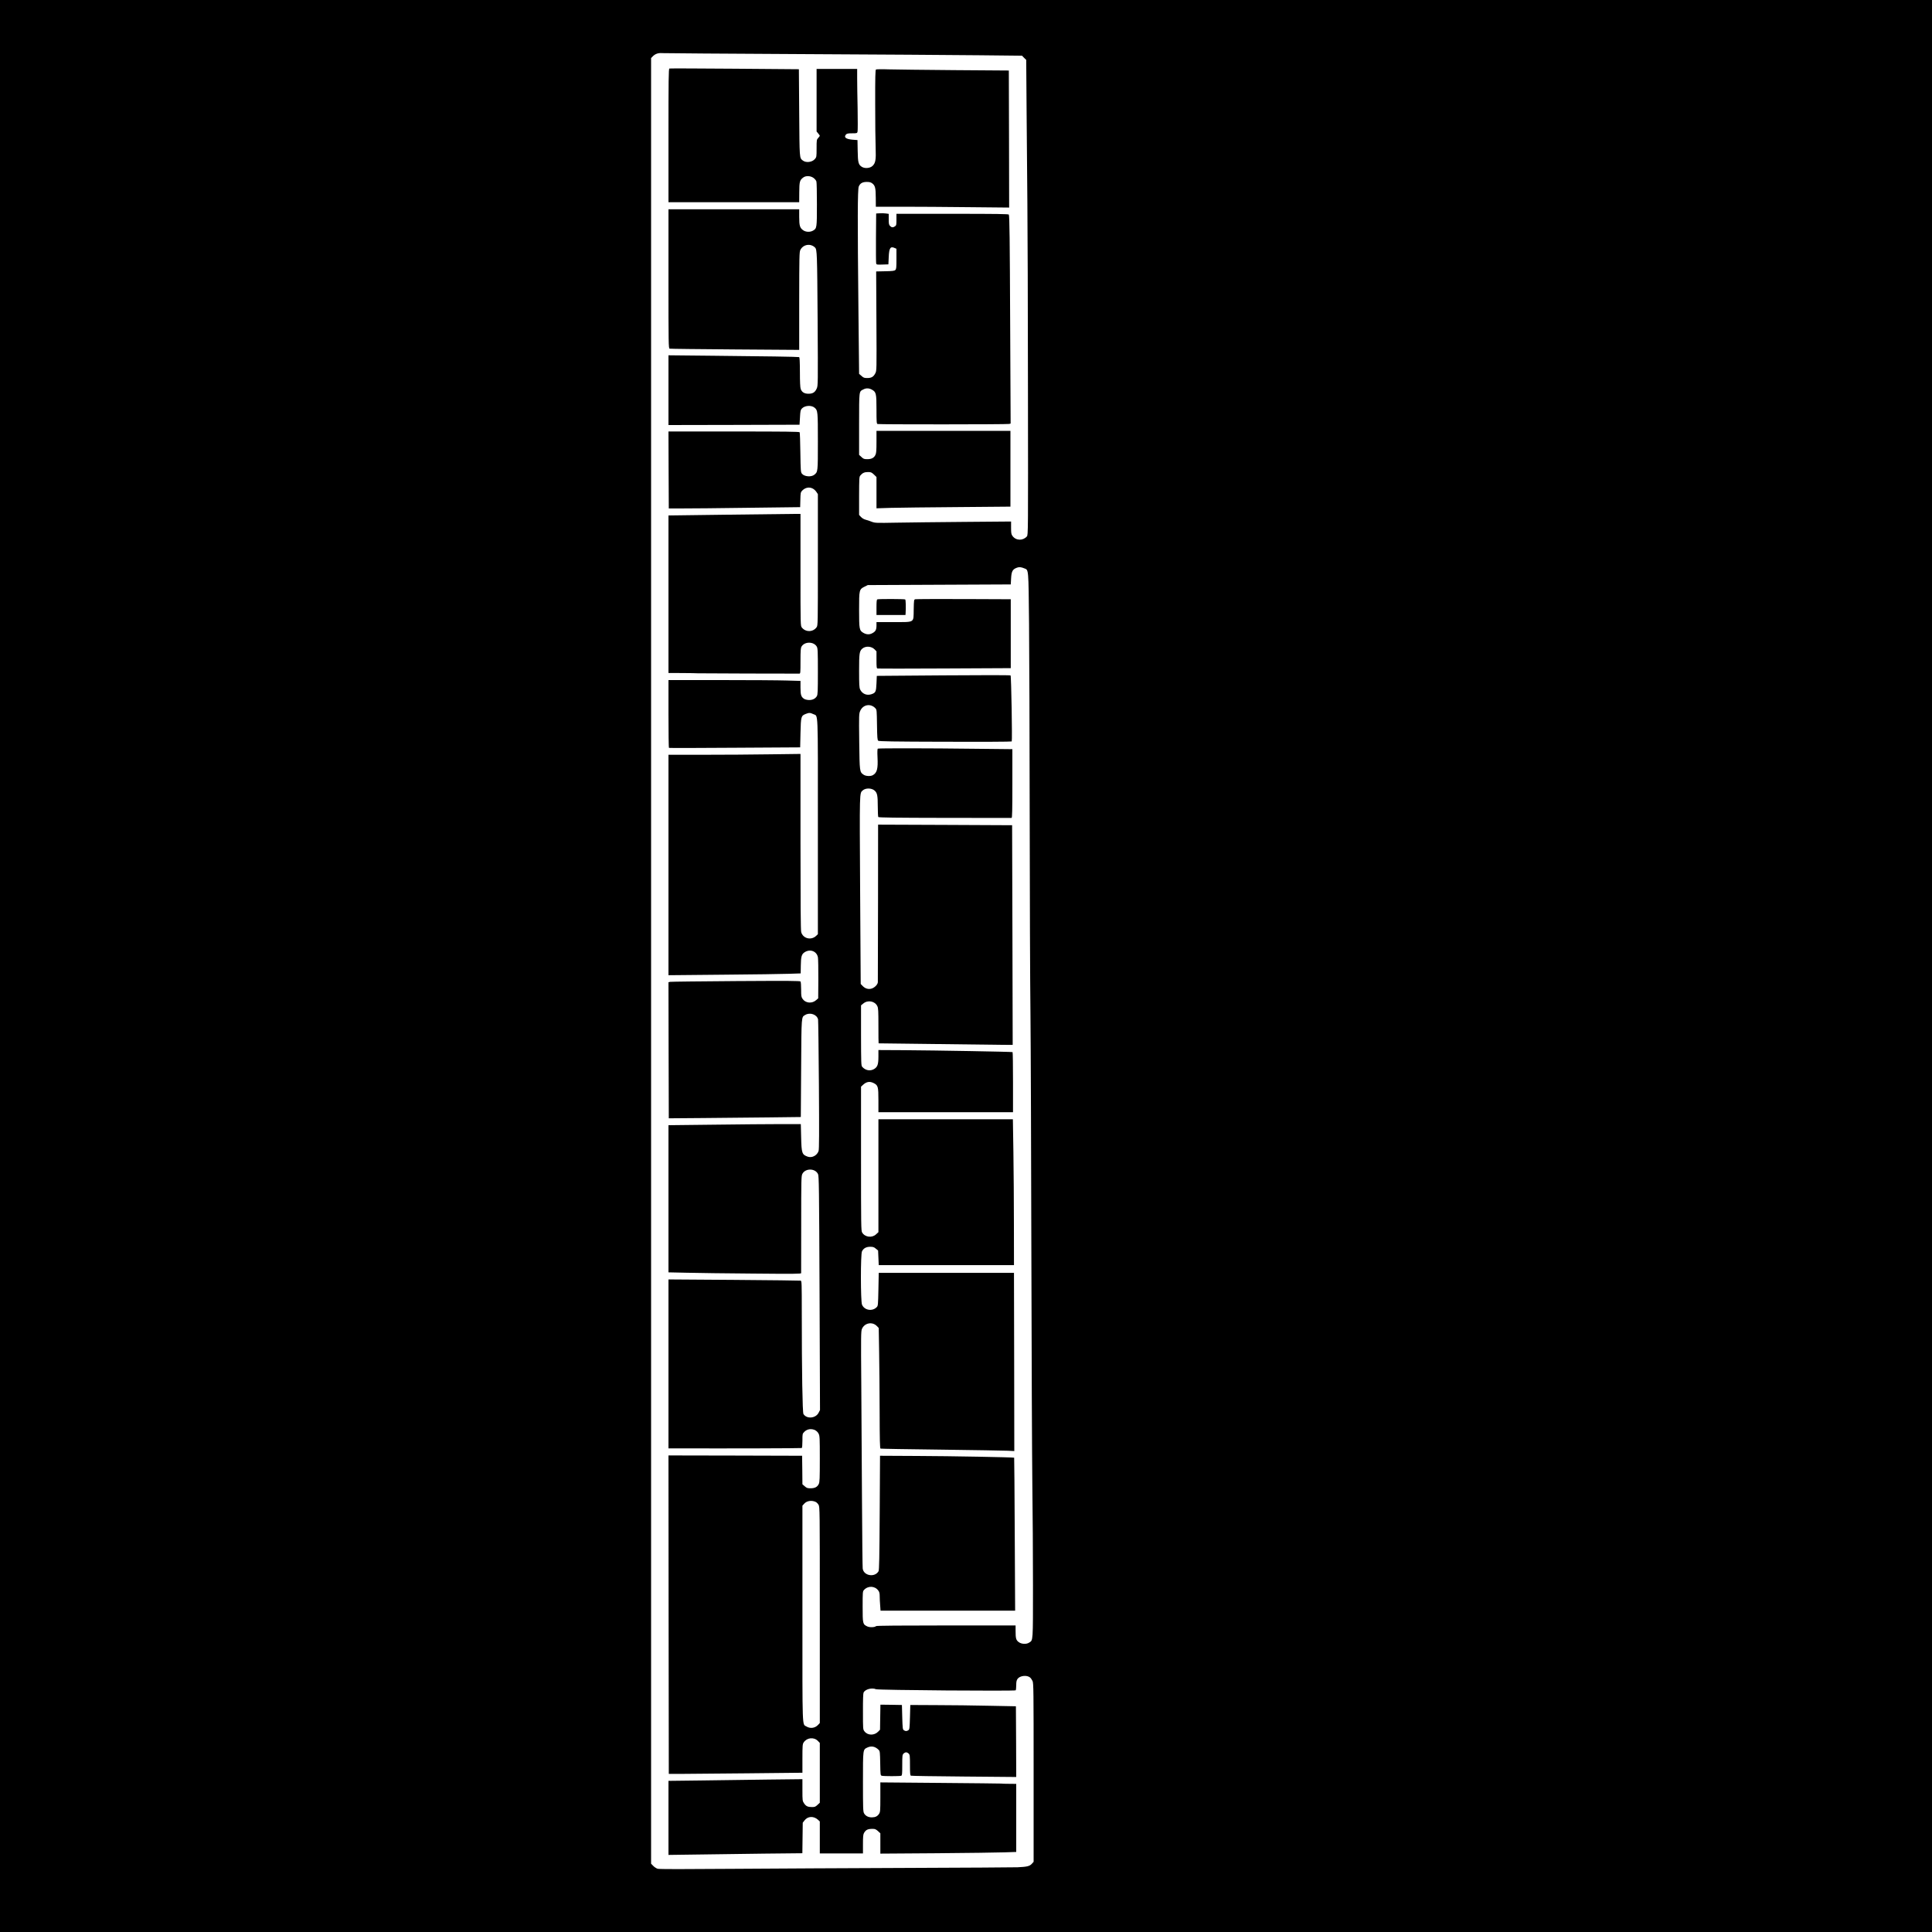
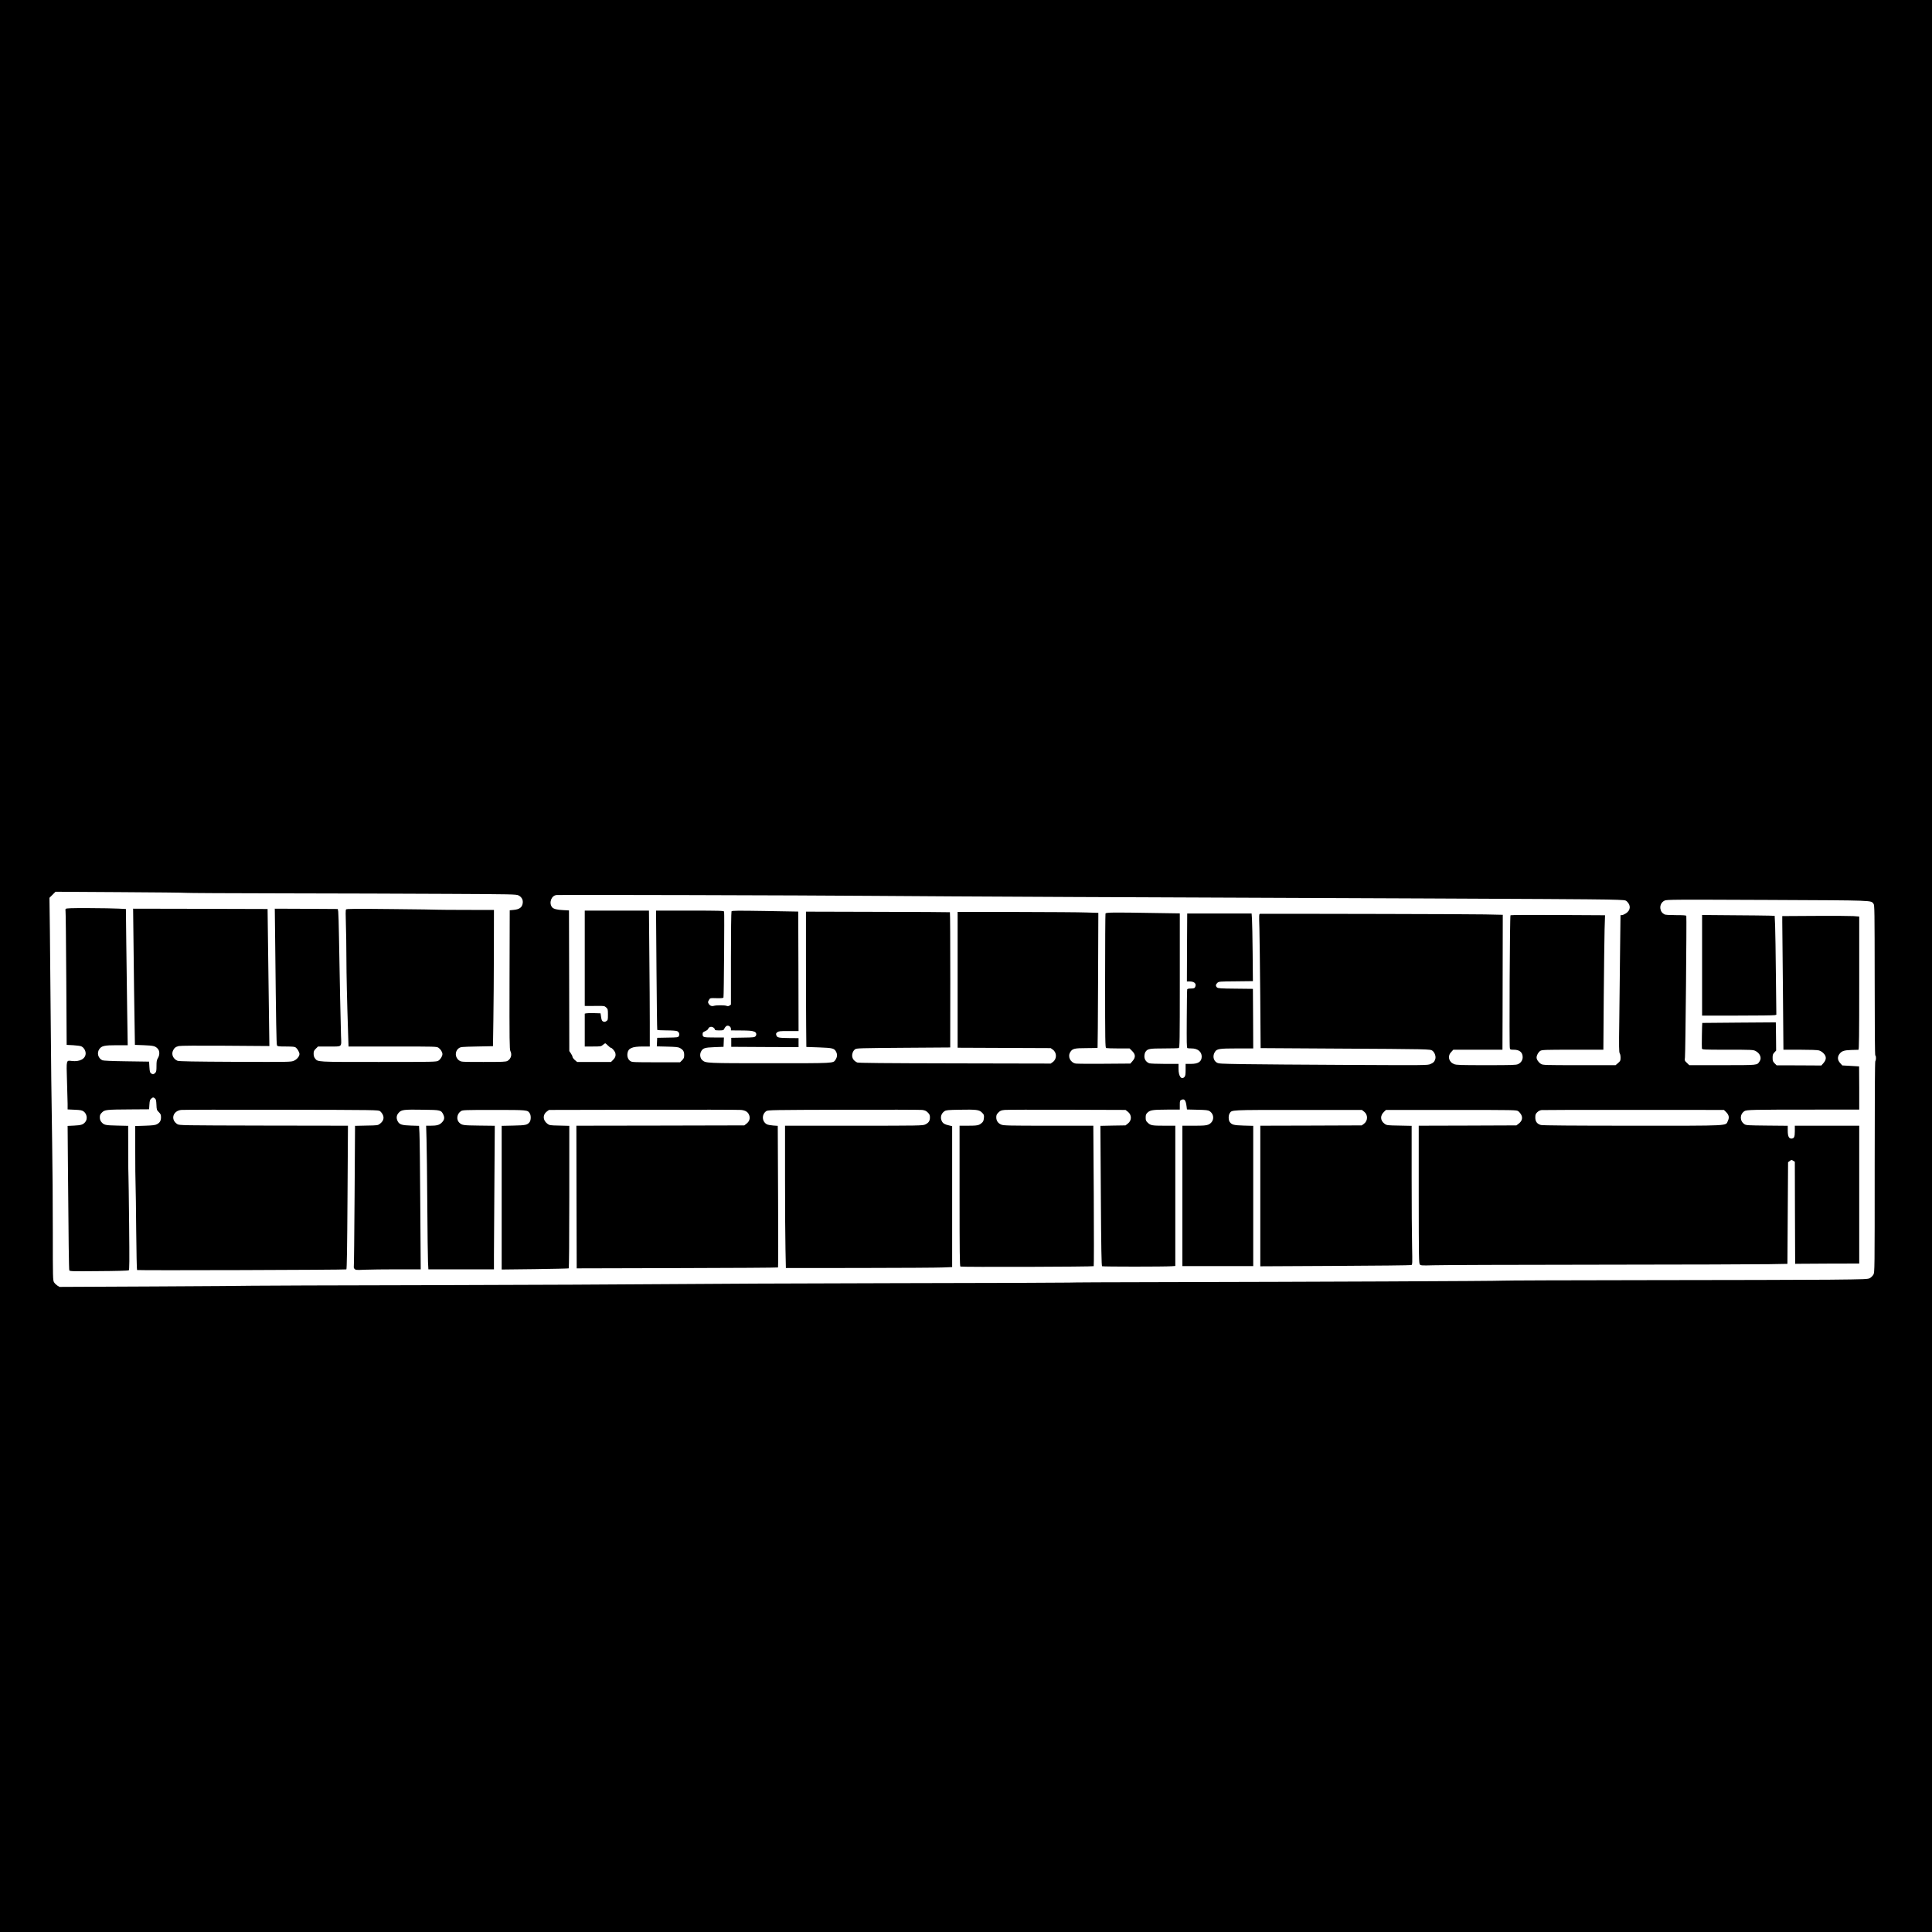
<svg xmlns="http://www.w3.org/2000/svg" version="1.0" width="3000pt" height="3000pt" viewBox="0 0 3000 3000" preserveAspectRatio="xMidYMid meet">
  <g transform="translate(0,3000) scale(0.1,-0.1)" fill="#000000" stroke="none">
-     <path d="M0 15000 l0 -15000 15000 0 15000 0 0 15000 0 15000 -15000 0 -15000 0 0 -15000z m12435 14160 c1161 -6 2408 -14 2772 -18 l663 -7 32 -33 33 -32 6 -803 c4 -441 9 -1081 12 -1422 4 -341 8 -1640 9 -2886 3 -2254 3 -2267 -17 -2289 -63 -70 -171 -66 -224 9 -18 25 -21 44 -21 126 l0 97 -727 -6 c-401 -3 -875 -9 -1056 -12 -315 -6 -329 -5 -380 14 -28 12 -72 26 -96 32 -26 7 -55 24 -72 43 l-29 31 0 296 c1 264 2 297 18 315 34 41 65 55 119 55 47 0 56 -4 93 -38 l40 -39 0 -243 0 -243 223 7 c122 3 590 9 1040 12 l817 7 0 588 0 589 -1040 0 -1040 0 0 -170 c0 -135 -3 -176 -16 -203 -22 -47 -61 -67 -127 -67 -49 0 -60 4 -91 34 l-36 33 0 479 c1 532 -3 501 68 538 42 22 87 20 132 -5 65 -37 70 -60 70 -308 0 -190 2 -220 16 -225 21 -8 2012 -7 2043 1 l24 6 -7 1511 c-6 1390 -10 1699 -21 1734 -4 9 -187 12 -875 12 l-870 0 0 -89 c0 -82 -2 -91 -22 -105 -31 -22 -54 -20 -78 6 -17 18 -20 35 -20 104 l0 83 -42 6 c-24 4 -68 5 -98 3 l-55 -3 -3 -375 c-1 -206 0 -385 3 -398 5 -22 9 -23 98 -20 l92 3 5 112 c6 144 26 173 95 141 l25 -11 0 -157 c0 -138 -2 -159 -18 -173 -14 -13 -45 -17 -157 -19 l-140 -3 4 -770 c4 -764 4 -771 -17 -811 -28 -55 -60 -74 -125 -74 -46 0 -59 4 -90 33 l-37 32 -10 965 c-15 1425 -14 1899 5 1944 21 50 57 71 125 71 43 0 63 -6 85 -23 45 -35 53 -72 54 -224 l1 -138 413 0 c226 0 692 -3 1035 -7 l622 -6 -2 1064 -3 1064 -845 6 c-465 4 -926 9 -1025 12 -99 4 -186 2 -193 -2 -10 -6 -13 -120 -12 -532 0 -288 3 -597 7 -686 7 -184 -2 -235 -48 -279 -39 -37 -119 -44 -166 -15 -54 34 -62 67 -65 251 l-3 165 -78 6 c-103 9 -139 38 -100 81 13 14 31 18 94 18 77 0 79 1 85 27 4 14 4 175 1 357 -4 182 -7 395 -7 474 l0 142 -315 0 -315 0 0 -486 0 -486 25 -30 c14 -16 25 -33 25 -36 0 -4 -11 -19 -25 -34 -24 -26 -25 -32 -25 -162 0 -130 -1 -136 -26 -165 -43 -51 -140 -63 -190 -22 -50 40 -49 22 -54 741 l-5 675 -999 8 c-549 4 -1005 6 -1012 3 -12 -5 -14 -178 -14 -1041 l0 -1035 1015 0 1015 0 1 153 c1 166 7 190 62 231 41 31 115 27 161 -8 20 -15 39 -39 43 -54 5 -15 8 -175 8 -357 0 -362 -1 -372 -60 -406 -43 -25 -108 -24 -149 3 -55 36 -66 71 -66 208 l0 120 -1015 0 -1015 0 0 -1079 c0 -1020 1 -1080 18 -1085 9 -3 466 -8 1015 -12 l997 -7 0 759 c1 694 2 762 18 793 43 87 159 106 228 37 31 -31 33 -93 40 -1112 6 -1021 6 -1031 -14 -1077 -26 -59 -61 -81 -128 -81 -64 0 -103 24 -121 75 -8 22 -12 112 -12 262 -1 173 -4 229 -13 232 -18 5 -548 14 -1340 21 l-688 7 0 -541 0 -542 1018 2 1017 3 7 113 c5 99 9 117 29 138 45 48 146 56 197 14 51 -42 52 -57 52 -525 0 -470 0 -472 -54 -516 -48 -40 -157 -31 -194 16 -18 23 -20 46 -24 327 -2 167 -7 309 -11 316 -7 9 -222 12 -1023 12 l-1014 0 2 -597 3 -598 205 0 c113 -1 572 4 1020 10 l815 10 3 115 c2 102 5 117 25 138 69 74 168 66 225 -18 l22 -33 0 -1019 c0 -1008 0 -1020 -20 -1048 -55 -77 -170 -79 -229 -4 -21 27 -21 30 -21 895 l0 869 -107 0 c-60 0 -521 -5 -1025 -12 l-918 -12 0 -1223 0 -1223 213 -1 c116 -1 226 -2 242 -4 23 -1 1497 -7 1578 -5 16 0 17 16 17 196 0 163 3 201 16 224 48 81 190 80 237 -1 15 -28 17 -66 17 -386 0 -311 -2 -358 -16 -383 -24 -39 -65 -60 -119 -60 -26 0 -59 7 -75 16 -49 30 -60 61 -60 176 l0 105 -212 6 c-116 4 -577 7 -1025 7 l-813 0 0 -524 c0 -289 3 -527 8 -529 4 -3 464 -2 1022 2 l1015 6 5 225 c6 254 9 265 81 294 51 21 72 20 118 -3 78 -40 71 126 71 -1744 l0 -1673 -27 -26 c-78 -74 -204 -42 -232 58 -8 27 -11 461 -11 1403 l0 1364 -472 -6 c-260 -4 -722 -7 -1025 -7 l-553 0 0 -1711 0 -1712 848 8 c466 4 928 10 1026 14 l179 6 2 125 c2 135 12 173 58 203 87 57 192 16 208 -81 4 -26 7 -179 6 -340 l-2 -294 -32 -28 c-64 -57 -165 -48 -210 19 -21 30 -23 46 -23 145 0 61 -4 117 -9 125 -7 11 -169 12 -1002 7 -547 -4 -1006 -9 -1022 -12 l-27 -6 2 -1056 3 -1057 520 4 c286 2 747 7 1025 10 l505 6 5 760 c5 826 3 789 63 825 74 45 183 7 200 -70 3 -14 9 -471 13 -1015 5 -748 4 -1000 -5 -1027 -23 -70 -102 -112 -168 -89 -90 32 -97 52 -103 301 l-5 205 -320 0 c-176 0 -638 -4 -1027 -9 l-708 -8 0 -1143 0 -1142 283 -6 c155 -4 618 -10 1030 -13 637 -6 747 -5 747 7 0 8 0 349 1 759 0 682 1 748 17 780 45 92 200 92 244 -1 15 -32 17 -188 24 -1850 l7 -1814 -21 -41 c-45 -89 -185 -102 -236 -21 -15 25 -26 653 -26 1569 0 464 -1 497 -17 502 -10 2 -476 8 -1035 12 l-1018 7 0 -1312 0 -1311 108 0 c833 -3 1955 1 1962 5 6 3 10 55 10 114 0 106 0 108 30 138 65 66 180 51 221 -29 18 -35 19 -63 19 -392 0 -306 -2 -360 -16 -389 -22 -47 -61 -67 -128 -67 -48 0 -60 4 -90 31 l-36 31 -2 221 -3 222 -1038 3 -1037 2 2 -2472 3 -2473 175 0 c96 0 563 4 1038 9 l862 9 0 221 c0 198 2 224 19 249 50 76 158 88 221 24 l30 -31 0 -464 0 -465 -36 -33 c-30 -29 -43 -34 -84 -34 -67 0 -94 13 -124 57 -25 37 -26 42 -26 207 l0 169 -537 -6 c-296 -4 -764 -10 -1040 -14 l-503 -6 0 -575 0 -575 448 6 c246 4 713 10 1039 14 l592 6 3 237 3 237 27 35 c52 68 142 72 211 10 l27 -26 0 -248 0 -248 335 0 335 0 0 144 c0 115 3 150 16 173 31 54 63 67 151 64 21 -1 43 -12 67 -35 l36 -33 0 -158 0 -158 873 6 c479 4 954 10 1055 14 l182 6 0 529 0 528 -107 1 c-60 0 -119 2 -133 4 -14 1 -440 6 -947 10 l-923 8 0 -229 c0 -210 -2 -231 -19 -258 -27 -40 -57 -55 -113 -56 -55 0 -98 22 -121 63 -15 26 -17 77 -17 489 0 511 -1 499 67 532 64 30 124 18 179 -38 17 -18 19 -39 22 -207 3 -183 4 -187 25 -193 29 -8 281 -8 301 0 14 5 16 29 16 165 0 146 2 161 20 179 11 11 29 20 40 20 11 0 29 -9 40 -20 18 -18 20 -33 20 -179 0 -130 3 -160 15 -164 8 -4 379 -9 825 -13 l810 -7 -2 549 -3 549 -415 8 c-228 5 -597 10 -820 10 l-405 2 -5 -188 c-5 -172 -7 -190 -24 -203 -25 -18 -47 -18 -72 0 -17 13 -19 31 -24 203 l-5 188 -167 3 -167 2 -3 -194 -3 -195 -28 -29 c-60 -63 -163 -62 -213 3 -24 31 -24 32 -24 308 -1 186 3 283 10 297 27 50 129 77 192 50 36 -15 2161 -31 2170 -17 4 7 8 43 8 80 0 53 5 75 21 98 36 50 145 62 194 21 11 -9 28 -33 38 -54 16 -34 17 -132 17 -1422 l0 -1386 -27 -30 c-35 -39 -75 -48 -223 -55 -63 -2 -830 -7 -1705 -10 -874 -3 -2098 -10 -2718 -14 -753 -6 -1141 -6 -1165 1 -20 6 -51 26 -69 45 l-33 34 0 14019 0 14018 29 30 c37 36 83 52 141 47 25 -2 995 -9 2155 -15z m3472 -7986 c66 -26 63 7 72 -857 4 -430 9 -1774 10 -2987 1 -1213 6 -2599 12 -3080 5 -481 11 -2142 14 -3690 3 -1548 10 -3166 15 -3595 6 -429 10 -1144 10 -1588 0 -881 2 -843 -57 -882 -44 -30 -121 -26 -165 7 -41 31 -48 56 -48 174 l0 84 -1078 0 c-698 0 -1081 -3 -1088 -10 -20 -20 -99 -23 -137 -5 -70 33 -72 41 -72 306 0 223 1 238 20 259 63 70 171 66 224 -9 16 -21 21 -44 21 -88 0 -32 3 -95 7 -140 l6 -83 1045 0 1045 0 -6 1186 c-3 652 -7 1187 -9 1189 -8 7 -975 25 -1503 27 l-580 3 -5 -885 c-4 -705 -8 -890 -18 -908 -58 -101 -232 -71 -246 42 -3 22 -8 489 -11 1036 -3 547 -8 1366 -11 1820 -6 754 -5 828 10 864 40 95 162 118 233 44 l28 -29 6 -367 c4 -202 7 -623 8 -935 1 -445 4 -568 14 -571 6 -3 431 -10 942 -16 512 -7 976 -14 1033 -17 l102 -5 -2 1383 -3 1384 -1050 0 -1050 0 -5 -255 c-5 -238 -6 -257 -25 -276 -68 -72 -194 -51 -230 38 -22 56 -23 784 0 828 24 47 66 70 127 70 45 0 60 -5 88 -29 l35 -29 5 -113 5 -114 1050 0 1050 0 -1 625 c0 344 -4 853 -8 1133 l-8 507 -1044 0 -1044 0 0 -876 0 -877 -36 -33 c-63 -60 -174 -46 -217 28 -16 27 -17 109 -17 1147 l0 1117 28 26 c56 53 107 61 170 29 66 -34 72 -55 72 -265 l0 -186 1045 0 1045 0 0 464 c0 256 -3 467 -7 469 -10 6 -1204 27 -1696 30 l-387 2 0 -103 c0 -121 -14 -160 -67 -192 -61 -36 -136 -22 -185 35 -16 18 -17 60 -18 487 l0 467 37 30 c69 57 179 36 216 -42 15 -30 17 -74 17 -306 0 -149 1 -271 3 -272 5 -1 1727 -22 1897 -23 l185 -1 -4 1705 c-2 938 -4 1706 -5 1706 0 1 -469 3 -1041 5 l-1040 4 -1 -1210 c-1 -665 -2 -1222 -3 -1236 -1 -35 -48 -84 -95 -99 -50 -16 -101 -2 -141 40 l-30 31 -9 1457 c-9 1561 -11 1503 41 1549 45 40 139 38 185 -4 40 -36 48 -78 48 -242 0 -86 4 -161 8 -168 5 -8 269 -12 1032 -13 564 -1 1031 -2 1038 -1 9 1 12 115 12 534 l0 534 -567 6 c-717 9 -1511 10 -1523 2 -6 -4 -8 -55 -4 -134 9 -178 -7 -241 -73 -278 -36 -20 -111 -16 -144 8 -61 43 -61 42 -67 514 -5 420 -4 432 16 478 44 99 164 118 237 37 19 -20 20 -39 23 -255 3 -198 6 -236 19 -247 13 -10 216 -14 1041 -16 563 -2 1028 0 1032 5 10 11 -7 1014 -18 1025 -5 5 -437 6 -1043 1 l-1034 -8 -5 -117 c-6 -131 -13 -146 -79 -168 -73 -24 -143 6 -175 74 -13 29 -16 74 -16 290 0 275 5 307 52 346 51 42 140 36 188 -13 l30 -31 0 -132 c0 -117 2 -132 18 -135 9 -2 478 -2 1042 1 l1025 5 0 535 0 535 -730 3 c-401 1 -740 0 -752 -3 -21 -5 -22 -10 -25 -161 -4 -210 23 -193 -315 -194 l-263 0 0 -57 c-1 -64 -15 -90 -68 -117 -42 -22 -87 -20 -132 5 -67 38 -70 55 -70 361 0 311 1 317 88 360 l47 23 1110 5 1110 5 5 90 c6 115 23 146 94 171 33 12 62 9 113 -12z m-3239 -14497 c12 -6 32 -25 42 -43 20 -31 20 -59 20 -1710 l0 -1679 -26 -28 c-48 -52 -122 -62 -181 -26 -68 42 -63 -95 -63 1753 l0 1676 28 31 c40 45 117 57 180 26z" />
-     <path d="M13623 20693 c-10 -3 -13 -38 -13 -124 l0 -119 225 0 225 0 2 23 c6 95 3 213 -6 219 -12 8 -414 9 -433 1z" />
+     <path d="M0 15000 l0 -15000 15000 0 15000 0 0 15000 0 15000 -15000 0 -15000 0 0 -15000z m2880 1136 c14 -3 698 -7 1520 -8 822 -1 1972 -5 2555 -8 987 -5 1062 -6 1095 -23 49 -24 74 -68 67 -119 -9 -68 -49 -98 -142 -107 l-60 -6 -3 -1078 c-2 -943 0 -1081 13 -1107 29 -57 10 -121 -45 -154 -25 -14 -72 -16 -373 -16 -340 0 -344 0 -377 23 -67 45 -70 144 -6 190 29 21 44 22 281 27 l250 5 6 405 c4 223 7 699 8 1058 l1 652 -427 1 c-236 0 -435 2 -443 3 -8 2 -330 6 -716 10 -576 6 -702 5 -711 -6 -7 -9 -7 -83 -2 -228 4 -118 8 -354 8 -525 1 -276 8 -612 27 -1192 l6 -183 685 0 c678 0 685 0 714 -21 32 -22 59 -67 59 -97 0 -33 -31 -83 -64 -103 -30 -18 -63 -19 -927 -19 -977 0 -942 -2 -988 56 -14 18 -21 41 -21 71 0 38 5 50 34 79 l34 34 175 0 c207 0 189 -17 182 170 -5 137 -21 934 -31 1515 -3 204 -9 388 -12 410 l-7 40 -489 3 -489 2 7 -602 c12 -1158 18 -1503 27 -1520 9 -16 26 -18 142 -18 111 -1 135 -3 153 -18 26 -22 54 -74 54 -99 0 -36 -40 -84 -86 -104 -44 -20 -62 -20 -912 -17 -645 3 -874 7 -895 16 -66 28 -97 94 -73 153 19 45 42 64 92 76 26 6 288 8 724 5 l683 -5 -8 589 c-4 324 -10 803 -14 1064 l-6 475 -1044 3 -1044 2 8 -682 c4 -376 10 -852 14 -1058 l6 -375 140 -5 c149 -6 176 -13 214 -54 32 -34 33 -97 3 -146 -18 -29 -22 -51 -22 -122 0 -75 -3 -91 -20 -108 -24 -24 -39 -25 -66 -6 -15 12 -20 30 -24 98 l-5 83 -350 5 c-227 3 -359 9 -375 16 -66 30 -90 113 -48 173 36 51 77 61 272 61 l169 0 -8 518 c-4 284 -11 760 -14 1057 l-6 540 -115 6 c-63 4 -271 7 -461 8 -279 1 -349 -2 -358 -12 -6 -8 -8 -17 -4 -20 3 -4 9 -476 12 -1049 l6 -1043 100 -5 c55 -3 112 -11 126 -17 39 -17 69 -65 69 -110 0 -83 -91 -133 -215 -118 -88 11 -85 22 -75 -300 5 -154 9 -319 10 -366 l0 -86 108 -5 c92 -4 114 -8 140 -26 53 -39 65 -120 24 -167 -34 -39 -65 -48 -169 -53 l-103 -5 5 -641 c9 -1159 15 -1584 21 -1601 6 -16 40 -17 458 -13 248 1 457 7 465 12 11 7 12 124 6 725 -4 394 -9 723 -10 731 -2 8 -4 189 -4 402 l-1 386 -172 4 c-184 4 -204 8 -245 57 -15 18 -22 40 -23 69 0 37 6 50 33 77 43 43 66 46 437 48 l295 2 5 73 c4 62 9 77 29 93 28 23 30 23 56 3 16 -12 21 -29 24 -97 3 -78 5 -84 37 -116 29 -29 34 -41 34 -80 0 -54 -18 -84 -63 -108 -25 -14 -67 -19 -185 -23 l-153 -5 1 -395 c0 -217 2 -447 5 -510 3 -63 7 -387 10 -720 3 -333 9 -607 13 -611 10 -8 3237 2 3250 10 8 5 13 319 18 1119 l7 1112 -1309 2 c-1282 3 -1310 3 -1341 23 -107 67 -71 204 59 220 29 3 730 5 1558 3 1487 -3 1505 -3 1532 -23 15 -11 34 -36 43 -57 23 -48 7 -98 -43 -136 -35 -27 -37 -27 -212 -30 l-177 -4 -7 -1086 c-4 -598 -9 -1094 -12 -1103 -3 -9 3 -25 13 -34 16 -16 32 -17 158 -11 77 3 304 6 504 6 l364 0 -7 1003 c-3 551 -9 1052 -13 1114 l-6 111 -126 4 c-141 4 -180 17 -206 68 -25 49 -19 94 18 133 43 46 77 50 383 45 268 -3 275 -5 310 -80 21 -47 13 -83 -31 -124 -37 -34 -74 -44 -174 -44 l-64 0 6 -212 c4 -117 9 -568 12 -1003 3 -434 8 -841 11 -902 l6 -113 509 0 509 0 0 228 c0 125 3 626 7 1114 l6 887 -244 3 c-247 3 -262 5 -305 43 -52 48 -41 138 23 181 27 18 53 19 514 19 524 0 520 0 555 -53 21 -32 20 -105 -2 -135 -35 -45 -58 -51 -251 -55 l-183 -4 0 -1115 0 -1116 516 6 c283 4 519 9 525 12 5 4 9 428 9 1110 l0 1103 -153 4 c-149 3 -155 4 -189 30 -71 54 -73 141 -5 190 l32 23 1460 3 c803 2 1488 0 1523 -3 72 -8 109 -33 127 -86 16 -47 0 -94 -44 -128 l-34 -26 -1304 -3 -1303 -2 2 -1108 3 -1107 1560 4 c858 2 1563 6 1566 10 4 3 4 499 1 1102 l-5 1097 -71 5 c-39 3 -82 11 -96 18 -80 40 -86 155 -11 206 24 17 99 18 1196 21 644 2 1195 0 1224 -3 44 -6 62 -14 88 -40 27 -27 33 -41 33 -77 0 -54 -21 -85 -74 -109 -39 -18 -87 -19 -1108 -19 l-1068 0 0 -818 c0 -450 3 -948 7 -1105 l6 -287 1151 1 c633 1 1214 4 1291 8 l140 6 0 1094 0 1094 -50 12 c-67 15 -92 30 -110 65 -29 56 -12 120 42 156 25 16 53 19 231 22 266 5 306 0 350 -44 32 -32 34 -38 30 -86 -5 -43 -11 -57 -38 -79 -41 -34 -66 -39 -216 -39 l-124 0 0 -1089 c0 -861 3 -1092 13 -1098 15 -10 2059 -4 2070 6 4 4 4 497 1 1094 l-7 1087 -693 0 c-615 0 -698 2 -734 16 -52 21 -80 60 -80 114 0 34 6 48 33 75 28 28 42 34 97 40 36 3 473 5 971 3 l906 -3 35 -27 c64 -49 64 -137 1 -185 l-36 -28 -195 -3 -195 -4 7 -1086 c5 -826 10 -1088 19 -1094 12 -8 966 -8 1080 0 l57 4 0 1089 0 1089 -164 0 c-197 0 -218 4 -262 45 -30 28 -34 38 -34 82 0 41 5 54 29 77 41 39 81 45 304 46 l197 0 0 70 c0 66 2 71 26 82 46 21 67 -6 79 -103 l6 -47 162 -4 c137 -3 166 -7 190 -22 83 -56 70 -173 -23 -210 -32 -13 -79 -16 -220 -16 l-180 0 0 -1090 0 -1090 550 0 550 0 0 1089 0 1089 -147 4 c-156 5 -184 12 -217 55 -22 30 -23 103 -2 135 36 55 -11 53 1061 53 l992 0 35 -27 c62 -48 60 -144 -5 -190 l-32 -23 -787 -3 -788 -2 0 -1092 0 -1091 1163 6 c640 3 1172 9 1182 13 17 7 17 23 12 288 -4 155 -7 640 -7 1078 l0 796 -192 4 c-185 3 -194 4 -227 27 -69 50 -74 126 -10 187 l30 29 1014 0 c1008 0 1014 0 1042 -21 15 -11 36 -37 46 -57 24 -48 10 -96 -41 -135 l-35 -27 -759 -3 -758 -2 0 -1070 c1 -987 2 -1071 18 -1086 15 -15 37 -16 212 -11 107 4 1264 8 2570 9 1306 1 2499 5 2650 8 l275 5 5 789 5 789 27 20 c25 19 28 19 52 3 l26 -16 2 -793 3 -792 33 1 c17 1 241 2 497 3 l465 1 0 1070 0 1070 -500 0 -500 0 0 -84 c0 -92 -11 -116 -55 -116 -38 0 -55 39 -55 124 l0 75 -322 3 c-298 3 -325 4 -351 22 -74 50 -74 152 0 202 34 22 107 24 1111 24 l672 0 0 335 c0 184 -1 335 -2 336 -2 1 -61 4 -132 8 l-129 7 -33 37 c-41 44 -45 93 -13 138 34 48 71 61 183 65 56 1 107 3 114 3 9 1 12 215 12 1035 l0 1034 -92 7 c-51 3 -320 5 -598 3 l-505 -3 0 -95 c1 -52 5 -519 10 -1037 l8 -943 256 0 c156 0 272 -4 296 -11 22 -6 54 -26 72 -46 46 -48 45 -95 -1 -149 l-34 -39 -347 2 -348 1 -31 31 c-27 27 -31 38 -31 86 0 45 4 58 28 83 l27 29 -2 219 -3 219 -570 -4 c-313 -2 -571 -4 -572 -5 -4 -4 -10 -380 -6 -396 5 -19 15 -20 400 -20 377 0 396 -1 434 -20 69 -36 98 -109 62 -160 -44 -63 -8 -59 -575 -60 l-517 0 -36 35 c-36 33 -37 36 -31 87 8 63 28 2177 21 2196 -3 9 -45 12 -160 12 -97 0 -165 4 -178 11 -38 20 -59 49 -65 91 -7 53 19 101 66 124 34 16 140 16 1601 10 1695 -8 1597 -5 1643 -60 16 -20 17 -85 18 -1188 0 -772 3 -1168 10 -1168 6 0 10 -18 10 -39 0 -22 -4 -43 -10 -46 -7 -4 -10 -563 -10 -1645 0 -1609 0 -1639 -20 -1672 -10 -18 -34 -42 -52 -53 -32 -19 -57 -20 -638 -26 -333 -3 -1606 -6 -2830 -7 -1224 -1 -2236 -5 -2250 -8 -28 -6 -3021 -19 -5250 -23 -795 -1 -1458 -4 -1475 -7 -16 -2 -1238 -7 -2715 -9 -1477 -3 -3076 -10 -3555 -15 -478 -5 -2107 -12 -3620 -16 -1512 -3 -2768 -7 -2790 -9 -22 -2 -704 -7 -1515 -11 l-1475 -7 -34 20 c-18 12 -42 35 -52 52 -18 30 -19 62 -19 779 0 411 -4 1028 -10 1372 -12 778 -17 1220 -24 2080 -3 371 -8 914 -11 1207 l-7 532 47 47 47 47 997 -6 c548 -3 1007 -8 1021 -11z m10690 -47 c1124 -9 4238 -24 8580 -40 1383 -5 2644 -13 2802 -17 282 -7 287 -7 311 -30 64 -60 57 -138 -16 -185 -23 -15 -51 -27 -63 -27 l-21 0 -7 -587 c-3 -324 -9 -803 -12 -1065 -6 -389 -4 -481 7 -494 7 -8 13 -39 13 -66 0 -47 -3 -54 -39 -85 l-38 -33 -563 0 c-538 0 -565 1 -595 19 -38 23 -69 68 -69 99 0 37 28 86 59 105 26 15 74 17 503 17 l475 0 6 828 c4 455 10 924 13 1043 l7 217 -729 4 c-414 3 -733 1 -739 -4 -11 -10 -21 -2023 -10 -2065 5 -21 11 -23 61 -23 91 0 140 -42 138 -120 -2 -45 -27 -83 -72 -104 -28 -14 -94 -16 -492 -16 -400 0 -465 2 -500 16 -85 34 -107 124 -46 188 l33 36 382 0 381 0 2 533 c1 292 2 764 2 1047 l1 515 -280 6 c-198 5 -2821 11 -3488 9 -17 0 -18 -13 -11 -227 3 -126 9 -595 13 -1043 l6 -815 1135 -7 c1496 -8 1498 -9 1532 -33 36 -27 58 -90 45 -130 -14 -43 -26 -56 -76 -78 -44 -19 -68 -19 -1285 -13 -683 3 -1412 9 -1621 12 -352 6 -382 7 -412 25 -54 33 -66 107 -27 166 30 47 67 53 340 53 l254 0 -2 463 -3 462 -269 3 c-233 2 -272 5 -288 19 -24 22 -23 45 5 71 22 21 32 22 287 24 l265 3 -4 435 c-2 240 -7 476 -10 525 l-6 90 -500 0 -500 0 -3 -527 -2 -528 41 0 c67 0 103 -27 93 -70 -8 -33 -20 -40 -77 -40 -29 0 -49 -5 -52 -12 -3 -7 -6 -214 -7 -460 -2 -366 -1 -449 10 -453 8 -3 37 -5 66 -5 93 0 156 -51 156 -127 -1 -78 -53 -113 -167 -113 l-83 0 0 -92 c0 -71 -4 -95 -17 -110 -47 -52 -93 9 -93 125 l0 77 -214 0 c-118 0 -226 4 -241 10 -47 18 -75 58 -75 107 0 24 7 55 16 68 33 50 60 55 290 55 117 0 219 3 228 6 14 6 16 107 16 1048 l0 1043 -397 6 c-645 11 -750 10 -757 -9 -3 -9 -6 -481 -6 -1049 0 -933 2 -1033 16 -1039 9 -3 94 -6 190 -6 l174 0 40 -40 c54 -54 55 -99 6 -156 l-34 -39 -408 -3 c-225 -2 -423 0 -439 3 -85 15 -130 108 -86 178 33 54 64 62 253 62 91 0 168 2 171 5 2 3 6 475 8 1050 l4 1045 -185 6 c-102 4 -593 7 -1092 8 l-908 1 0 -1055 0 -1054 723 -3 722 -3 32 -23 c66 -47 66 -147 0 -194 l-32 -23 -1490 3 c-1104 2 -1496 6 -1515 14 -67 32 -92 86 -70 152 6 19 23 43 38 53 25 17 70 18 752 23 l725 5 1 1048 c0 576 -2 1050 -6 1052 -3 2 -507 5 -1120 6 l-1115 3 0 -730 c0 -401 1 -873 3 -1050 l3 -321 197 -7 c218 -8 239 -14 268 -74 18 -38 14 -78 -12 -117 -37 -57 -6 -55 -1018 -55 -986 0 -997 1 -1050 47 -33 29 -43 85 -23 129 29 59 55 68 212 74 l140 5 3 73 3 72 -154 0 c-166 0 -177 3 -177 53 0 24 6 31 40 45 22 9 43 25 46 35 10 31 49 42 79 23 14 -9 25 -23 25 -31 0 -12 15 -15 68 -15 65 0 67 1 82 32 8 17 25 35 36 39 29 10 64 -15 64 -47 l0 -24 143 -1 c147 -1 182 -4 221 -19 30 -11 39 -45 18 -70 -16 -18 -31 -20 -197 -22 l-180 -3 0 -70 0 -70 523 -3 522 -2 0 70 0 70 -137 1 c-174 2 -195 6 -208 43 -8 24 -6 31 14 47 21 17 41 19 177 19 l154 0 -2 928 -3 927 -514 9 c-430 7 -515 6 -522 -5 -5 -8 -9 -337 -9 -731 l0 -717 -21 -15 c-16 -10 -28 -12 -46 -5 -31 12 -159 12 -200 0 -34 -10 -64 4 -83 40 -8 15 -7 26 7 49 19 34 15 33 135 30 66 -1 89 2 92 12 7 21 16 1315 10 1332 -5 14 -64 16 -532 16 l-525 0 7 -922 c4 -507 9 -925 12 -930 3 -4 68 -8 144 -8 85 0 149 -5 165 -12 30 -13 41 -48 26 -77 -11 -19 -21 -21 -174 -23 l-162 -3 -3 -66 -3 -67 163 -4 c125 -3 170 -7 193 -20 52 -28 69 -54 69 -109 0 -43 -5 -54 -32 -82 l-32 -32 -373 0 c-342 0 -374 1 -398 18 -36 24 -53 68 -46 120 11 80 70 107 240 107 l107 0 0 373 c0 204 -3 679 -7 1055 l-6 682 -499 0 -498 0 0 -740 0 -740 48 -1 c26 0 94 0 152 1 100 1 107 0 133 -24 25 -23 27 -30 27 -110 0 -81 -1 -87 -25 -102 -20 -13 -31 -14 -49 -6 -19 8 -25 22 -32 69 l-9 58 -100 3 c-55 2 -110 0 -122 -3 l-23 -5 0 -255 0 -255 126 0 c120 0 128 1 156 25 16 14 33 25 37 25 4 0 22 -16 41 -35 19 -19 39 -35 45 -35 18 0 63 -53 70 -82 10 -40 -1 -72 -36 -107 l-31 -31 -263 0 -264 0 -36 31 c-19 17 -35 39 -35 48 0 9 -11 33 -25 53 l-25 37 -2 1092 -3 1092 -94 5 c-93 4 -148 19 -168 44 -53 67 -13 180 67 190 52 6 3895 -4 4930 -13z m13229 -3353 c47 -46 57 -87 32 -139 -40 -83 80 -77 -1484 -77 -928 0 -1394 4 -1420 11 -59 16 -87 54 -87 116 0 44 4 56 30 82 20 19 43 31 68 34 20 2 666 4 1434 3 l1397 -1 30 -29z" />
+     <path d="M26430 15011 l0 -781 553 0 c303 0 563 3 576 7 l24 6 -7 616 c-3 339 -9 684 -12 768 l-7 152 -86 3 c-47 2 -301 4 -563 6 l-478 4 0 -781z" />
  </g>
</svg>
